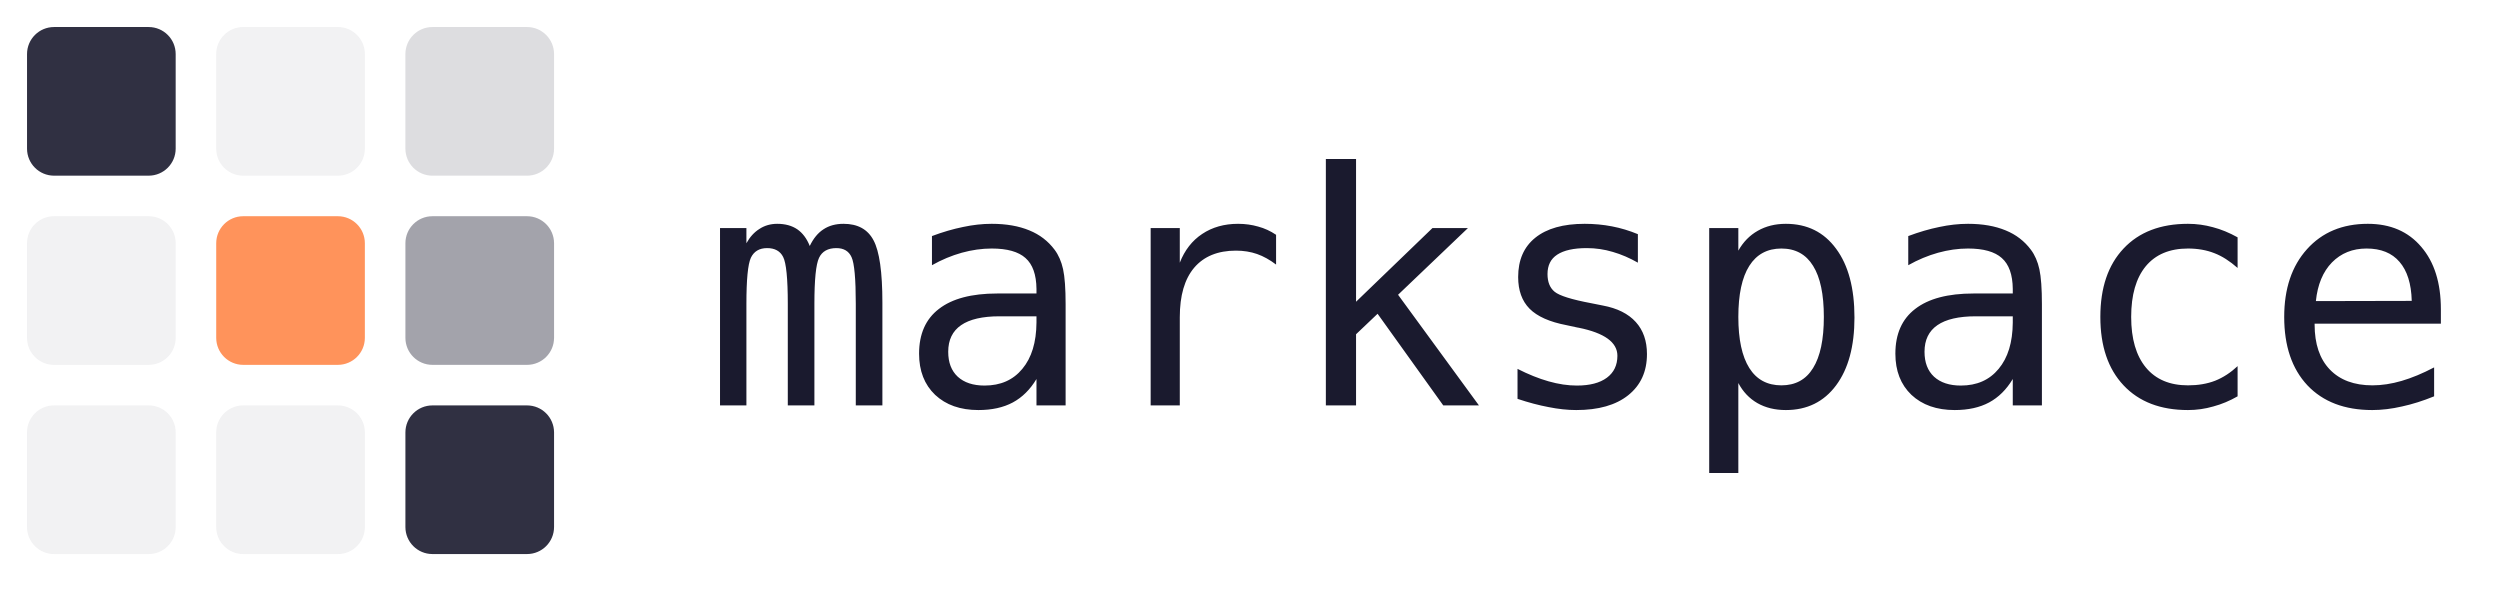
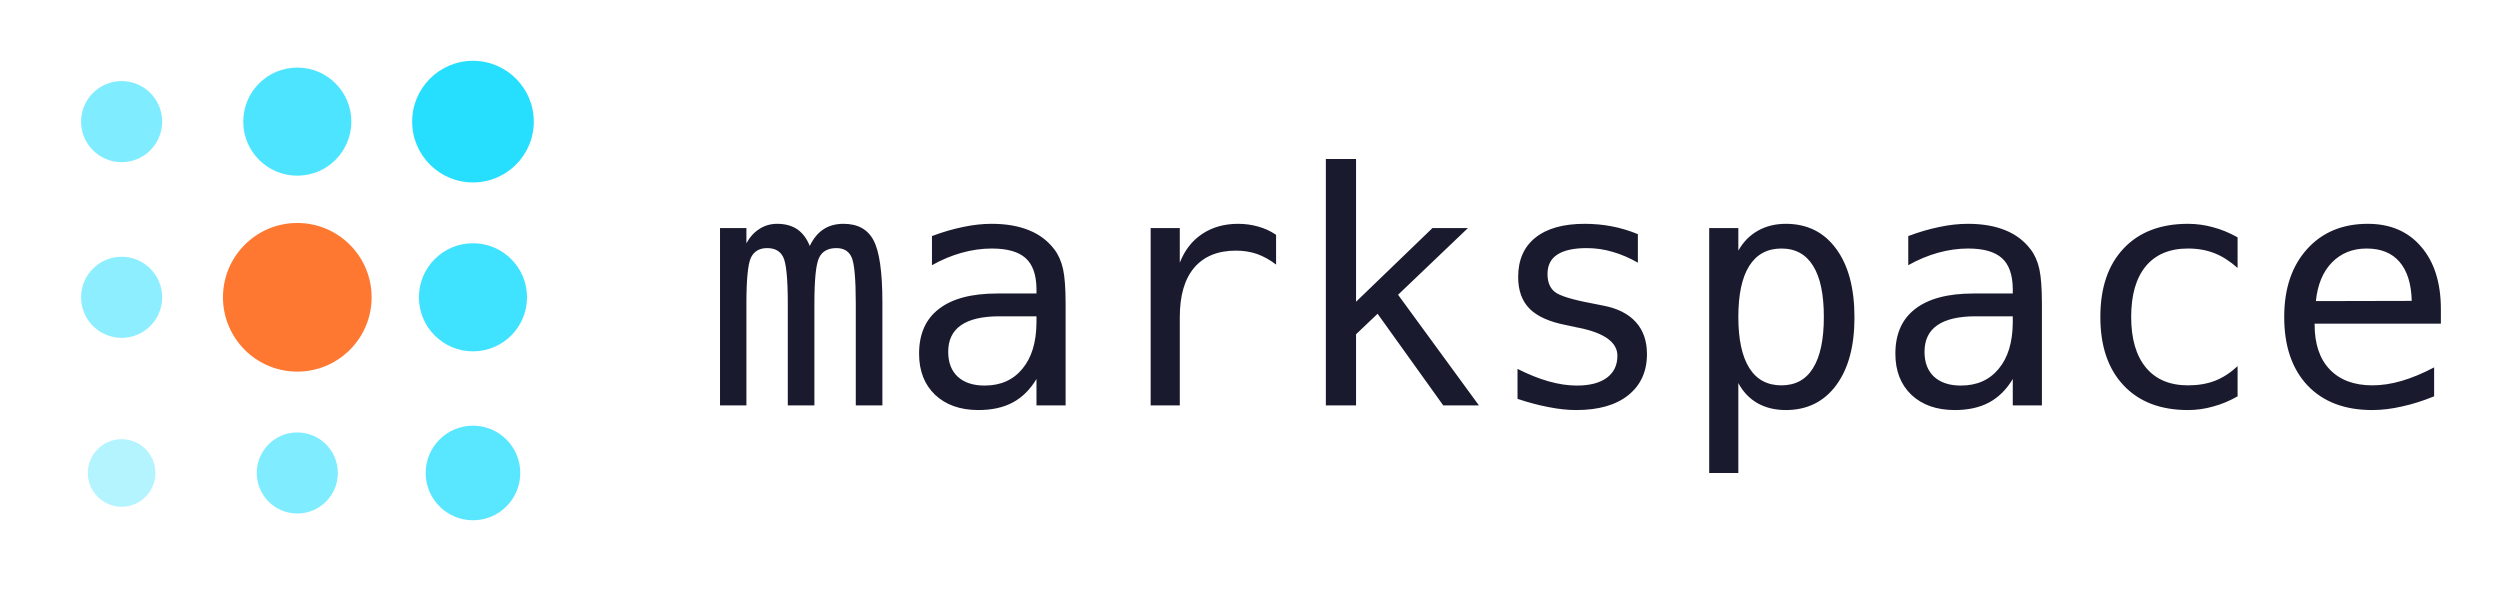
<svg xmlns="http://www.w3.org/2000/svg" viewBox="0 0 185 44" width="185" height="44">
+   <circle cx="9" cy="9" r="3" fill="#00d9ff" opacity="0.5" />
+   <circle cx="22" cy="9" r="4" fill="#00d9ff" opacity="0.7" />
+   <circle cx="35" cy="9" r="4.5" fill="#00d9ff" opacity="0.85" />
+   <circle cx="9" cy="22" r="3" fill="#00d9ff" opacity="0.45" />
+   <circle cx="22" cy="22" r="5.5" fill="#ff7832" opacity="1.0" />
+   <circle cx="35" cy="22" r="4" fill="#00d9ff" opacity="0.75" />
+   <circle cx="9" cy="35" r="2.5" fill="#00d9ff" opacity="0.3" />
+   <circle cx="22" cy="35" r="3" fill="#00d9ff" opacity="0.5" />
+   <circle cx="35" cy="35" r="3.5" fill="#00d9ff" opacity="0.65" />
  <style>
-     .cell { fill: #1a1a2e; }
-     .accent { fill: #ff7832; }
    .label { fill: #1a1a2e; }
    @media (prefers-color-scheme: dark) {
-       .cell { fill: #d4d4dc; }
-       .accent { fill: #ff7832; }
      .label { fill: #d4d4dc; }
    }
  </style>
-   <rect x="2" y="2" width="11" height="11" rx="2" class="cell" opacity="0.9" />
-   <rect x="16" y="2" width="11" height="11" rx="2" class="cell" opacity="0.06" />
-   <rect x="30" y="2" width="11" height="11" rx="2" class="cell" opacity="0.15" />
-   <rect x="2" y="16" width="11" height="11" rx="2" class="cell" opacity="0.06" />
-   <rect x="16" y="16" width="11" height="11" rx="2" class="accent" opacity="0.8" />
-   <rect x="30" y="16" width="11" height="11" rx="2" class="cell" opacity="0.4" />
-   <rect x="2" y="30" width="11" height="11" rx="2" class="cell" opacity="0.06" />
-   <rect x="16" y="30" width="11" height="11" rx="2" class="cell" opacity="0.06" />
-   <rect x="30" y="30" width="11" height="11" rx="2" class="cell" opacity="0.9" />
  <text x="52" y="30" font-family="'IBM Plex Mono', monospace" font-size="24" font-weight="500" class="label">markspace</text>
</svg>
